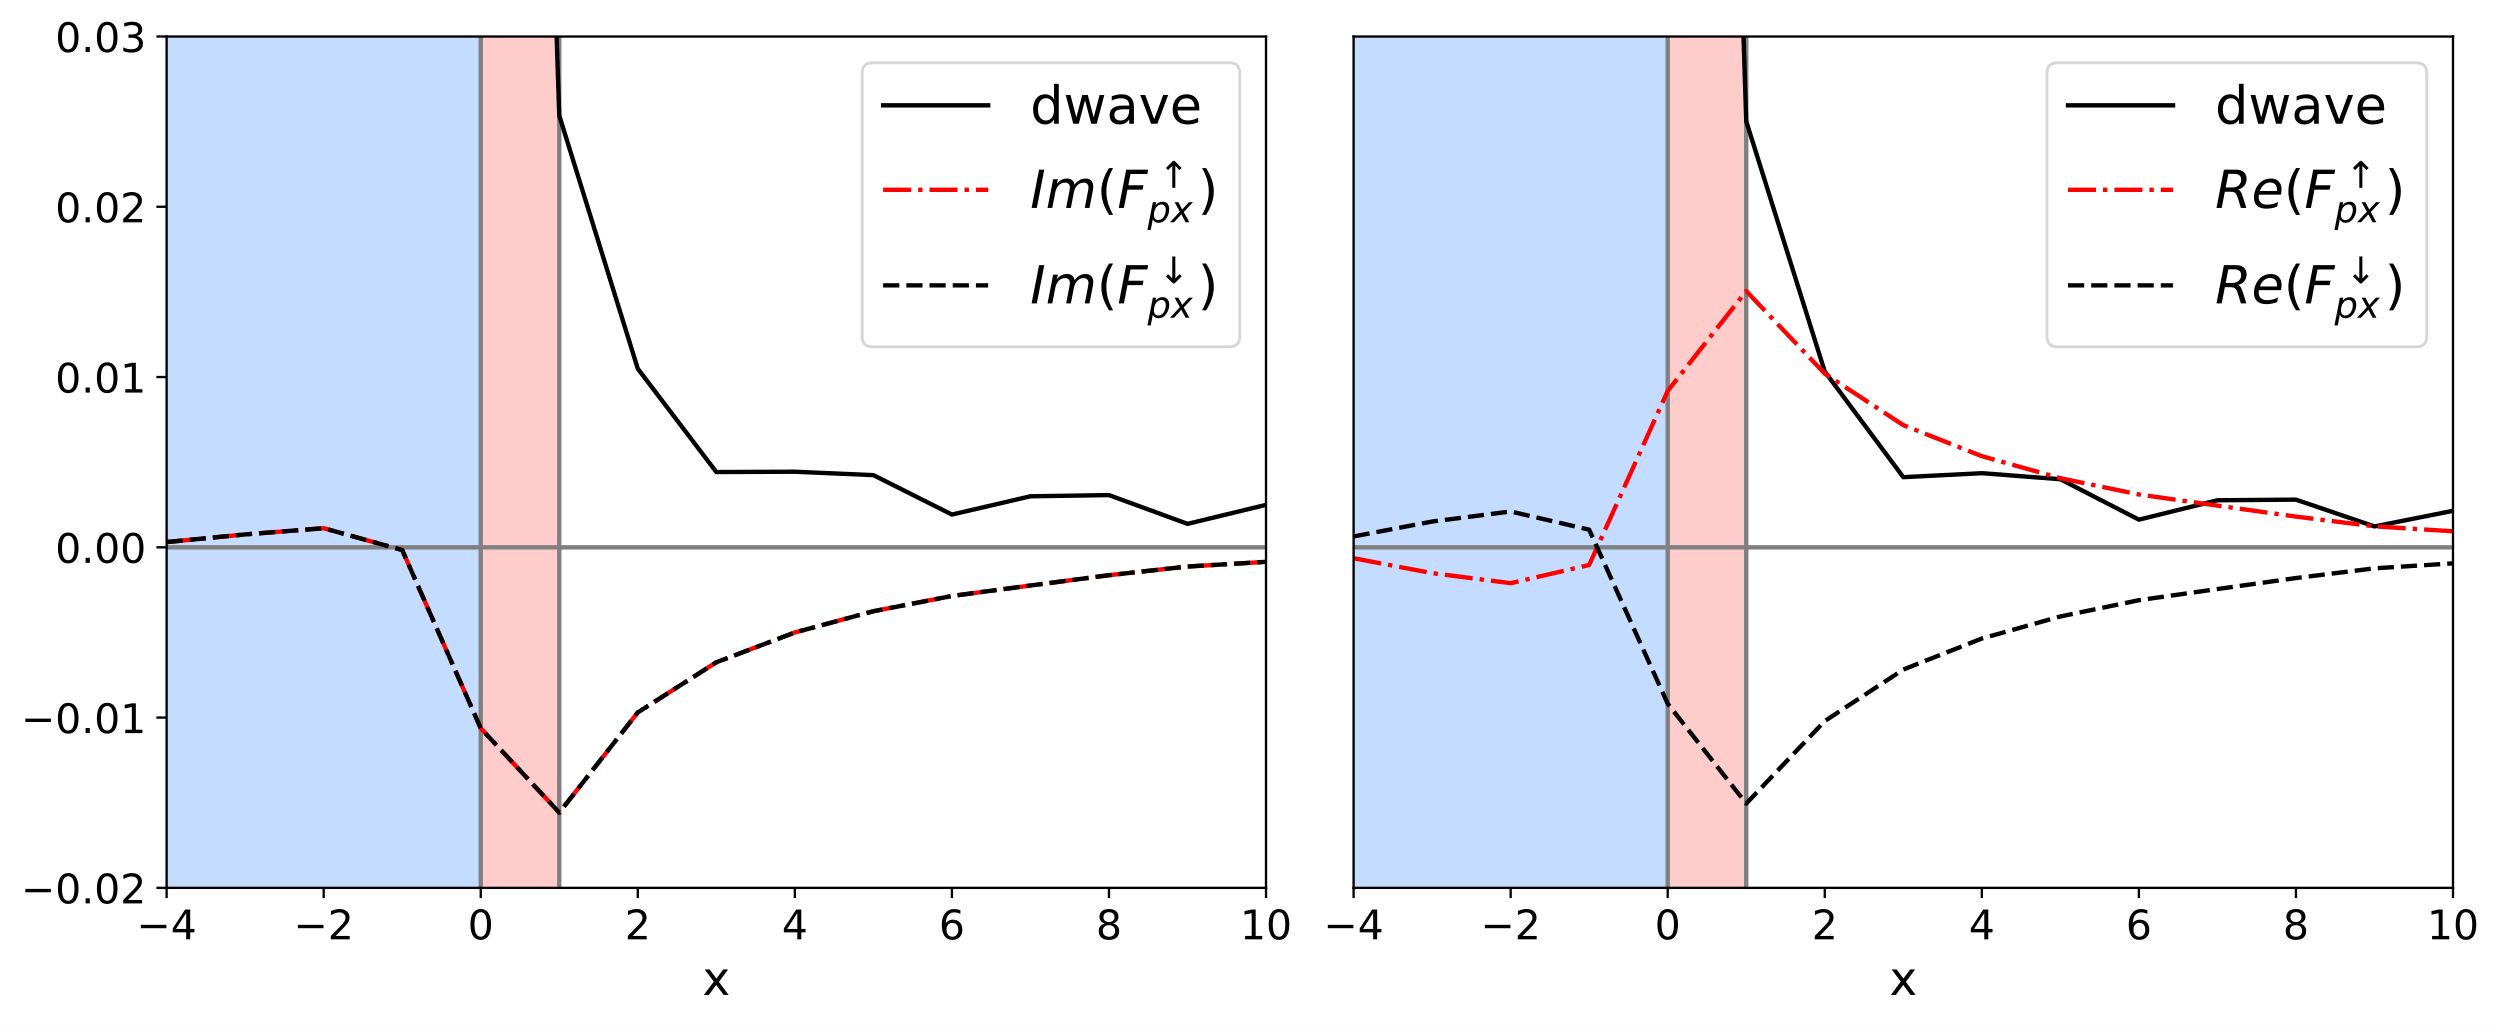
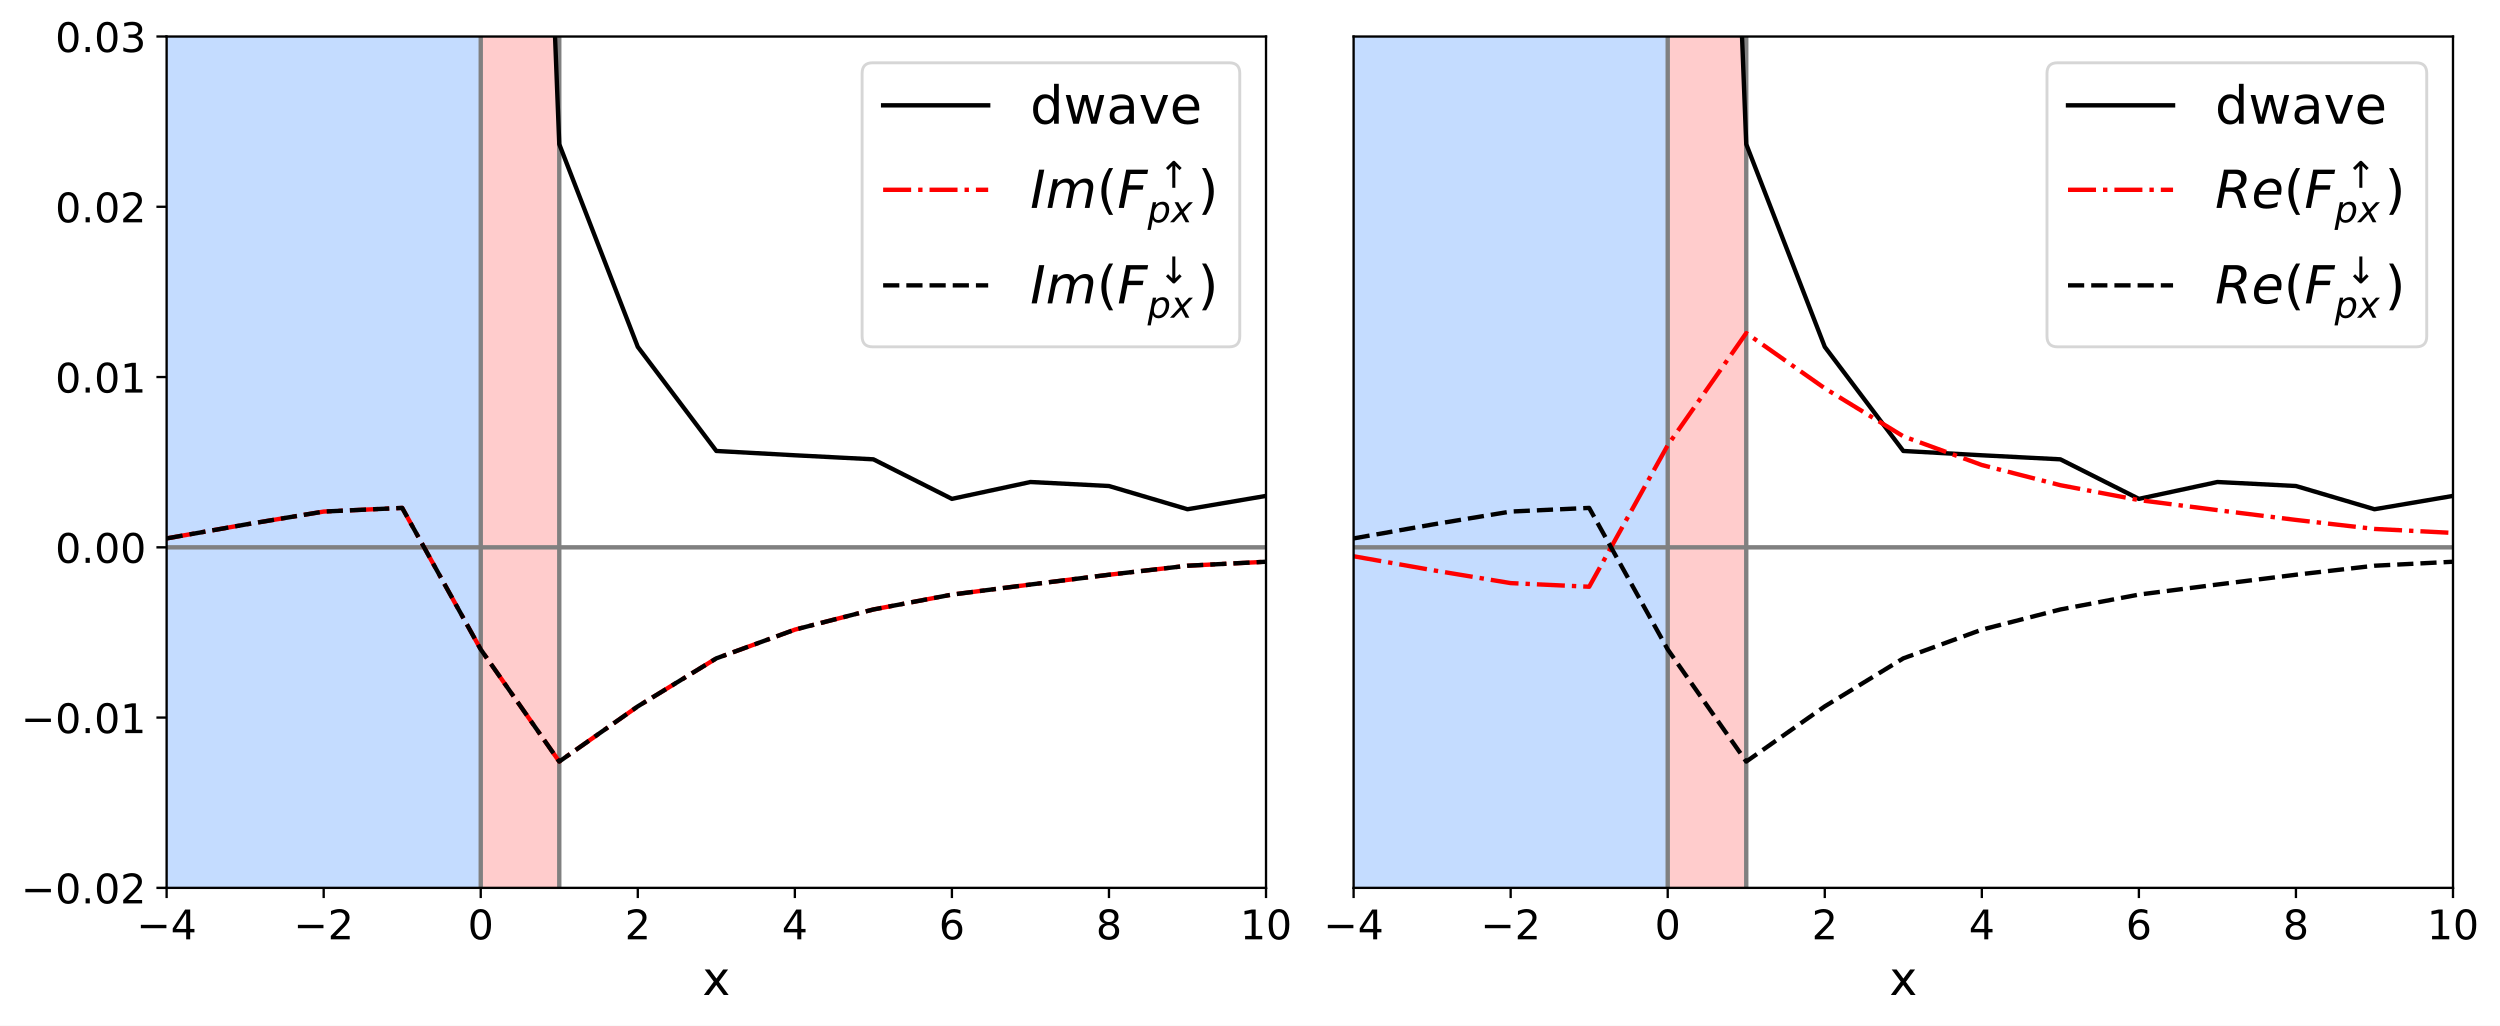
<svg xmlns="http://www.w3.org/2000/svg" xmlns:xlink="http://www.w3.org/1999/xlink" width="856.771pt" height="351.513pt" viewBox="0 0 856.771 351.513" version="1.1">
  <defs>
    <style type="text/css">*{stroke-linejoin: round; stroke-linecap: butt}</style>
  </defs>
  <g id="figure_1">
    <g id="patch_1">
      <path d="M -0 351.513  L 856.771 351.513  L 856.771 0  L -0 0  z " style="fill: #ffffff" />
    </g>
    <g id="axes_1">
      <g id="patch_2">
        <path d="M 57.103 304.279  L 433.876 304.279  L 433.876 12.519  L 57.103 12.519  z " style="fill: #ffffff" />
      </g>
      <g id="patch_3">
-         <path d="M 164.753 304.279  L 191.665 304.279  L 191.665 12.519  L 164.753 12.519  z " clip-path="url(#p4e06847364)" style="fill: #ffcccc; stroke: #ffcccc; stroke-linejoin: miter" />
+         <path d="M 164.753 304.279  L 191.665 304.279  L 191.665 12.519  L 164.753 12.519  z " clip-path="url(#pe1235baa83)" style="fill: #ffcccc; stroke: #ffcccc; stroke-linejoin: miter" />
      </g>
      <g id="patch_4">
-         <path d="M 57.103 304.279  L 164.753 304.279  L 164.753 12.519  L 57.103 12.519  z " clip-path="url(#p4e06847364)" style="fill: #89b9ff; opacity: 0.5; stroke: #89b9ff; stroke-linejoin: miter" />
+         <path d="M 57.103 304.279  L 164.753 304.279  L 164.753 12.519  L 57.103 12.519  z " clip-path="url(#pe1235baa83)" style="fill: #89b9ff; opacity: 0.5; stroke: #89b9ff; stroke-linejoin: miter" />
      </g>
      <g id="matplotlib.axis_1">
        <g id="xtick_1">
          <g id="line2d_1">
            <defs>
-               <path id="me043b5ad6b" d="M 0 0  L 0 3.5  " style="stroke: #000000; stroke-width: 0.8" />
-             </defs>
-             <g>
-               <use xlink:href="#me043b5ad6b" x="57.103" y="304.279" style="stroke: #000000; stroke-width: 0.8" />
+               <path id="mac1321fe9b" d="M 0 0  L 0 3.5  " style="stroke: #000000; stroke-width: 0.8" />
+             </defs>
+             <g>
+               <use xlink:href="#mac1321fe9b" x="57.103" y="304.279" style="stroke: #000000; stroke-width: 0.8" />
            </g>
          </g>
          <g id="text_1">
            <g transform="translate(46.78391 321.9167) scale(0.14 -0.14)">
              <defs>
                <path id="DejaVuSans-2212" d="M 678 2272  L 4684 2272  L 4684 1741  L 678 1741  L 678 2272  z " transform="scale(0.015625)" />
                <path id="DejaVuSans-34" d="M 2419 4116  L 825 1625  L 2419 1625  L 2419 4116  z M 2253 4666  L 3047 4666  L 3047 1625  L 3713 1625  L 3713 1100  L 3047 1100  L 3047 0  L 2419 0  L 2419 1100  L 313 1100  L 313 1709  L 2253 4666  z " transform="scale(0.015625)" />
              </defs>
              <use xlink:href="#DejaVuSans-2212" />
              <use xlink:href="#DejaVuSans-34" transform="translate(83.78906 0)" />
            </g>
          </g>
        </g>
        <g id="xtick_2">
          <g id="line2d_2">
            <g>
-               <use xlink:href="#me043b5ad6b" x="110.928" y="304.279" style="stroke: #000000; stroke-width: 0.8" />
+               <use xlink:href="#mac1321fe9b" x="110.928" y="304.279" style="stroke: #000000; stroke-width: 0.8" />
            </g>
          </g>
          <g id="text_2">
            <g transform="translate(100.6085 321.9167) scale(0.14 -0.14)">
              <defs>
                <path id="DejaVuSans-32" d="M 1228 531  L 3431 531  L 3431 0  L 469 0  L 469 531  Q 828 903 1448 1529  Q 2069 2156 2228 2338  Q 2531 2678 2651 2914  Q 2772 3150 2772 3378  Q 2772 3750 2511 3984  Q 2250 4219 1831 4219  Q 1534 4219 1204 4116  Q 875 4013 500 3803  L 500 4441  Q 881 4594 1212 4672  Q 1544 4750 1819 4750  Q 2544 4750 2975 4387  Q 3406 4025 3406 3419  Q 3406 3131 3298 2873  Q 3191 2616 2906 2266  Q 2828 2175 2409 1742  Q 1991 1309 1228 531  z " transform="scale(0.015625)" />
              </defs>
              <use xlink:href="#DejaVuSans-2212" />
              <use xlink:href="#DejaVuSans-32" transform="translate(83.78906 0)" />
            </g>
          </g>
        </g>
        <g id="xtick_3">
          <g id="line2d_3">
            <g>
-               <use xlink:href="#me043b5ad6b" x="164.753" y="304.279" style="stroke: #000000; stroke-width: 0.8" />
+               <use xlink:href="#mac1321fe9b" x="164.753" y="304.279" style="stroke: #000000; stroke-width: 0.8" />
            </g>
          </g>
          <g id="text_3">
            <g transform="translate(160.299 321.9167) scale(0.14 -0.14)">
              <defs>
                <path id="DejaVuSans-30" d="M 2034 4250  Q 1547 4250 1301 3770  Q 1056 3291 1056 2328  Q 1056 1369 1301 889  Q 1547 409 2034 409  Q 2525 409 2770 889  Q 3016 1369 3016 2328  Q 3016 3291 2770 3770  Q 2525 4250 2034 4250  z M 2034 4750  Q 2819 4750 3233 4129  Q 3647 3509 3647 2328  Q 3647 1150 3233 529  Q 2819 -91 2034 -91  Q 1250 -91 836 529  Q 422 1150 422 2328  Q 422 3509 836 4129  Q 1250 4750 2034 4750  z " transform="scale(0.015625)" />
              </defs>
              <use xlink:href="#DejaVuSans-30" />
            </g>
          </g>
        </g>
        <g id="xtick_4">
          <g id="line2d_4">
            <g>
-               <use xlink:href="#me043b5ad6b" x="218.577" y="304.279" style="stroke: #000000; stroke-width: 0.8" />
+               <use xlink:href="#mac1321fe9b" x="218.577" y="304.279" style="stroke: #000000; stroke-width: 0.8" />
            </g>
          </g>
          <g id="text_4">
            <g transform="translate(214.1236 321.9167) scale(0.14 -0.14)">
              <use xlink:href="#DejaVuSans-32" />
            </g>
          </g>
        </g>
        <g id="xtick_5">
          <g id="line2d_5">
            <g>
-               <use xlink:href="#me043b5ad6b" x="272.402" y="304.279" style="stroke: #000000; stroke-width: 0.8" />
+               <use xlink:href="#mac1321fe9b" x="272.402" y="304.279" style="stroke: #000000; stroke-width: 0.8" />
            </g>
          </g>
          <g id="text_5">
            <g transform="translate(267.9483 321.9167) scale(0.14 -0.14)">
              <use xlink:href="#DejaVuSans-34" />
            </g>
          </g>
        </g>
        <g id="xtick_6">
          <g id="line2d_6">
            <g>
-               <use xlink:href="#me043b5ad6b" x="326.227" y="304.279" style="stroke: #000000; stroke-width: 0.8" />
+               <use xlink:href="#mac1321fe9b" x="326.227" y="304.279" style="stroke: #000000; stroke-width: 0.8" />
            </g>
          </g>
          <g id="text_6">
            <g transform="translate(321.7729 321.9167) scale(0.14 -0.14)">
              <defs>
                <path id="DejaVuSans-36" d="M 2113 2584  Q 1688 2584 1439 2293  Q 1191 2003 1191 1497  Q 1191 994 1439 701  Q 1688 409 2113 409  Q 2538 409 2786 701  Q 3034 994 3034 1497  Q 3034 2003 2786 2293  Q 2538 2584 2113 2584  z M 3366 4563  L 3366 3988  Q 3128 4100 2886 4159  Q 2644 4219 2406 4219  Q 1781 4219 1451 3797  Q 1122 3375 1075 2522  Q 1259 2794 1537 2939  Q 1816 3084 2150 3084  Q 2853 3084 3261 2657  Q 3669 2231 3669 1497  Q 3669 778 3244 343  Q 2819 -91 2113 -91  Q 1303 -91 875 529  Q 447 1150 447 2328  Q 447 3434 972 4092  Q 1497 4750 2381 4750  Q 2619 4750 2861 4703  Q 3103 4656 3366 4563  z " transform="scale(0.015625)" />
              </defs>
              <use xlink:href="#DejaVuSans-36" />
            </g>
          </g>
        </g>
        <g id="xtick_7">
          <g id="line2d_7">
            <g>
-               <use xlink:href="#me043b5ad6b" x="380.051" y="304.279" style="stroke: #000000; stroke-width: 0.8" />
+               <use xlink:href="#mac1321fe9b" x="380.051" y="304.279" style="stroke: #000000; stroke-width: 0.8" />
            </g>
          </g>
          <g id="text_7">
            <g transform="translate(375.5975 321.9167) scale(0.14 -0.14)">
              <defs>
                <path id="DejaVuSans-38" d="M 2034 2216  Q 1584 2216 1326 1975  Q 1069 1734 1069 1313  Q 1069 891 1326 650  Q 1584 409 2034 409  Q 2484 409 2743 651  Q 3003 894 3003 1313  Q 3003 1734 2745 1975  Q 2488 2216 2034 2216  z M 1403 2484  Q 997 2584 770 2862  Q 544 3141 544 3541  Q 544 4100 942 4425  Q 1341 4750 2034 4750  Q 2731 4750 3128 4425  Q 3525 4100 3525 3541  Q 3525 3141 3298 2862  Q 3072 2584 2669 2484  Q 3125 2378 3379 2068  Q 3634 1759 3634 1313  Q 3634 634 3220 271  Q 2806 -91 2034 -91  Q 1263 -91 848 271  Q 434 634 434 1313  Q 434 1759 690 2068  Q 947 2378 1403 2484  z M 1172 3481  Q 1172 3119 1398 2916  Q 1625 2713 2034 2713  Q 2441 2713 2670 2916  Q 2900 3119 2900 3481  Q 2900 3844 2670 4047  Q 2441 4250 2034 4250  Q 1625 4250 1398 4047  Q 1172 3844 1172 3481  z " transform="scale(0.015625)" />
              </defs>
              <use xlink:href="#DejaVuSans-38" />
            </g>
          </g>
        </g>
        <g id="xtick_8">
          <g id="line2d_8">
            <g>
-               <use xlink:href="#me043b5ad6b" x="433.876" y="304.279" style="stroke: #000000; stroke-width: 0.8" />
+               <use xlink:href="#mac1321fe9b" x="433.876" y="304.279" style="stroke: #000000; stroke-width: 0.8" />
            </g>
          </g>
          <g id="text_8">
            <g transform="translate(424.9684 321.9167) scale(0.14 -0.14)">
              <defs>
                <path id="DejaVuSans-31" d="M 794 531  L 1825 531  L 1825 4091  L 703 3866  L 703 4441  L 1819 4666  L 2450 4666  L 2450 531  L 3481 531  L 3481 0  L 794 0  L 794 531  z " transform="scale(0.015625)" />
              </defs>
              <use xlink:href="#DejaVuSans-31" />
              <use xlink:href="#DejaVuSans-30" transform="translate(63.62305 0)" />
            </g>
          </g>
        </g>
        <g id="text_9">
          <g transform="translate(240.7547 340.9858) scale(0.16 -0.16)">
            <defs>
              <path id="DejaVuSans-78" d="M 3513 3500  L 2247 1797  L 3578 0  L 2900 0  L 1881 1375  L 863 0  L 184 0  L 1544 1831  L 300 3500  L 978 3500  L 1906 2253  L 2834 3500  L 3513 3500  z " transform="scale(0.015625)" />
            </defs>
            <use xlink:href="#DejaVuSans-78" />
          </g>
        </g>
      </g>
      <g id="matplotlib.axis_2">
        <g id="ytick_1">
          <g id="line2d_9">
            <defs>
-               <path id="m5097c7746c" d="M 0 0  L -3.5 0  " style="stroke: #000000; stroke-width: 0.8" />
-             </defs>
-             <g>
-               <use xlink:href="#m5097c7746c" x="57.103" y="304.279" style="stroke: #000000; stroke-width: 0.8" />
+               <path id="m880984f162" d="M 0 0  L -3.5 0  " style="stroke: #000000; stroke-width: 0.8" />
+             </defs>
+             <g>
+               <use xlink:href="#m880984f162" x="57.103" y="304.279" style="stroke: #000000; stroke-width: 0.8" />
            </g>
          </g>
          <g id="text_10">
            <g transform="translate(7.2 309.5978) scale(0.14 -0.14)">
              <defs>
                <path id="DejaVuSans-2e" d="M 684 794  L 1344 794  L 1344 0  L 684 0  L 684 794  z " transform="scale(0.015625)" />
              </defs>
              <use xlink:href="#DejaVuSans-2212" />
              <use xlink:href="#DejaVuSans-30" transform="translate(83.78906 0)" />
              <use xlink:href="#DejaVuSans-2e" transform="translate(147.4121 0)" />
              <use xlink:href="#DejaVuSans-30" transform="translate(179.1992 0)" />
              <use xlink:href="#DejaVuSans-32" transform="translate(242.8223 0)" />
            </g>
          </g>
        </g>
        <g id="ytick_2">
          <g id="line2d_10">
            <g>
-               <use xlink:href="#m5097c7746c" x="57.103" y="245.927" style="stroke: #000000; stroke-width: 0.8" />
+               <use xlink:href="#m880984f162" x="57.103" y="245.927" style="stroke: #000000; stroke-width: 0.8" />
            </g>
          </g>
          <g id="text_11">
            <g transform="translate(7.2 251.2458) scale(0.14 -0.14)">
              <use xlink:href="#DejaVuSans-2212" />
              <use xlink:href="#DejaVuSans-30" transform="translate(83.78906 0)" />
              <use xlink:href="#DejaVuSans-2e" transform="translate(147.4121 0)" />
              <use xlink:href="#DejaVuSans-30" transform="translate(179.1992 0)" />
              <use xlink:href="#DejaVuSans-31" transform="translate(242.8223 0)" />
            </g>
          </g>
        </g>
        <g id="ytick_3">
          <g id="line2d_11">
            <g>
-               <use xlink:href="#m5097c7746c" x="57.103" y="187.575" style="stroke: #000000; stroke-width: 0.8" />
+               <use xlink:href="#m880984f162" x="57.103" y="187.575" style="stroke: #000000; stroke-width: 0.8" />
            </g>
          </g>
          <g id="text_12">
            <g transform="translate(18.93156 192.8938) scale(0.14 -0.14)">
              <use xlink:href="#DejaVuSans-30" />
              <use xlink:href="#DejaVuSans-2e" transform="translate(63.62305 0)" />
              <use xlink:href="#DejaVuSans-30" transform="translate(95.41016 0)" />
              <use xlink:href="#DejaVuSans-30" transform="translate(159.0332 0)" />
            </g>
          </g>
        </g>
        <g id="ytick_4">
          <g id="line2d_12">
            <g>
-               <use xlink:href="#m5097c7746c" x="57.103" y="129.223" style="stroke: #000000; stroke-width: 0.8" />
+               <use xlink:href="#m880984f162" x="57.103" y="129.223" style="stroke: #000000; stroke-width: 0.8" />
            </g>
          </g>
          <g id="text_13">
            <g transform="translate(18.93156 134.5418) scale(0.14 -0.14)">
              <use xlink:href="#DejaVuSans-30" />
              <use xlink:href="#DejaVuSans-2e" transform="translate(63.62305 0)" />
              <use xlink:href="#DejaVuSans-30" transform="translate(95.41016 0)" />
              <use xlink:href="#DejaVuSans-31" transform="translate(159.0332 0)" />
            </g>
          </g>
        </g>
        <g id="ytick_5">
          <g id="line2d_13">
            <g>
-               <use xlink:href="#m5097c7746c" x="57.103" y="70.871" style="stroke: #000000; stroke-width: 0.8" />
+               <use xlink:href="#m880984f162" x="57.103" y="70.871" style="stroke: #000000; stroke-width: 0.8" />
            </g>
          </g>
          <g id="text_14">
            <g transform="translate(18.93156 76.18981) scale(0.14 -0.14)">
              <use xlink:href="#DejaVuSans-30" />
              <use xlink:href="#DejaVuSans-2e" transform="translate(63.62305 0)" />
              <use xlink:href="#DejaVuSans-30" transform="translate(95.41016 0)" />
              <use xlink:href="#DejaVuSans-32" transform="translate(159.0332 0)" />
            </g>
          </g>
        </g>
        <g id="ytick_6">
          <g id="line2d_14">
            <g>
-               <use xlink:href="#m5097c7746c" x="57.103" y="12.519" style="stroke: #000000; stroke-width: 0.8" />
+               <use xlink:href="#m880984f162" x="57.103" y="12.519" style="stroke: #000000; stroke-width: 0.8" />
            </g>
          </g>
          <g id="text_15">
            <g transform="translate(18.93156 17.83781) scale(0.14 -0.14)">
              <defs>
                <path id="DejaVuSans-33" d="M 2597 2516  Q 3050 2419 3304 2112  Q 3559 1806 3559 1356  Q 3559 666 3084 287  Q 2609 -91 1734 -91  Q 1441 -91 1130 -33  Q 819 25 488 141  L 488 750  Q 750 597 1062 519  Q 1375 441 1716 441  Q 2309 441 2620 675  Q 2931 909 2931 1356  Q 2931 1769 2642 2001  Q 2353 2234 1838 2234  L 1294 2234  L 1294 2753  L 1863 2753  Q 2328 2753 2575 2939  Q 2822 3125 2822 3475  Q 2822 3834 2567 4026  Q 2313 4219 1838 4219  Q 1578 4219 1281 4162  Q 984 4106 628 3988  L 628 4550  Q 988 4650 1302 4700  Q 1616 4750 1894 4750  Q 2613 4750 3031 4423  Q 3450 4097 3450 3541  Q 3450 3153 3228 2886  Q 3006 2619 2597 2516  z " transform="scale(0.015625)" />
              </defs>
              <use xlink:href="#DejaVuSans-30" />
              <use xlink:href="#DejaVuSans-2e" transform="translate(63.62305 0)" />
              <use xlink:href="#DejaVuSans-30" transform="translate(95.41016 0)" />
              <use xlink:href="#DejaVuSans-33" transform="translate(159.0332 0)" />
            </g>
          </g>
        </g>
      </g>
      <g id="line2d_15">
-         <path d="M 57.103 187.575  L 433.876 187.575  " clip-path="url(#p4e06847364)" style="fill: none; stroke: #808080; stroke-width: 1.5; stroke-linecap: square" />
+         <path d="M 57.103 187.575  L 433.876 187.575  " clip-path="url(#pe1235baa83)" style="fill: none; stroke: #808080; stroke-width: 1.5; stroke-linecap: square" />
      </g>
      <g id="line2d_16">
-         <path d="M 164.753 304.279  L 164.753 12.519  " clip-path="url(#p4e06847364)" style="fill: none; stroke: #808080; stroke-width: 1.5; stroke-linecap: square" />
+         <path d="M 164.753 304.279  L 164.753 12.519  " clip-path="url(#pe1235baa83)" style="fill: none; stroke: #808080; stroke-width: 1.5; stroke-linecap: square" />
      </g>
      <g id="line2d_17">
-         <path d="M 191.665 304.279  L 191.665 12.519  " clip-path="url(#p4e06847364)" style="fill: none; stroke: #808080; stroke-width: 1.5; stroke-linecap: square" />
+         <path d="M 191.665 304.279  L 191.665 12.519  " clip-path="url(#pe1235baa83)" style="fill: none; stroke: #808080; stroke-width: 1.5; stroke-linecap: square" />
      </g>
      <g id="line2d_18">
-         <path d="M 190.316 -1  L 191.665 39.599  L 218.577 126.357  L 245.49 161.771  L 272.402 161.663  L 299.314 162.833  L 326.227 176.343  L 353.139 170.081  L 380.051 169.676  L 406.964 179.529  L 433.876 173.015  L 460.788 169.266  " clip-path="url(#p4e06847364)" style="fill: none; stroke: #000000; stroke-width: 1.5; stroke-linecap: square" />
+         <path d="M 189.69 -1  L 191.665 49.415  L 218.577 118.874  L 245.49 154.55  L 272.402 156.027  L 299.314 157.415  L 326.227 170.966  L 353.139 165.187  L 380.051 166.562  L 406.964 174.521  L 433.876 169.948  L 460.788 162.826  " clip-path="url(#pe1235baa83)" style="fill: none; stroke: #000000; stroke-width: 1.5; stroke-linecap: square" />
      </g>
      <g id="line2d_19">
-         <path d="M 57.103 185.768  L 84.016 183.149  L 110.928 181.02  L 137.84 188.509  L 164.753 249.58  L 191.665 278.492  L 218.577 244.155  L 245.49 226.972  L 272.402 216.749  L 299.314 209.475  L 326.227 204.249  L 353.139 200.661  L 380.051 197.122  L 406.964 194.16  L 433.876 192.542  L 460.788 189.766  " clip-path="url(#p4e06847364)" style="fill: none; stroke-dasharray: 9.6,2.4,1.5,2.4; stroke-dashoffset: 0; stroke: #ff0000; stroke-width: 1.5" />
+         <path d="M 57.103 184.515  L 84.016 179.772  L 110.928 175.315  L 137.84 174.066  L 164.753 222.554  L 191.665 260.995  L 218.577 242.076  L 245.49 225.624  L 272.402 215.783  L 299.314 208.869  L 326.227 203.774  L 353.139 200.323  L 380.051 196.966  L 406.964 193.881  L 433.876 192.515  L 460.788 189.969  " clip-path="url(#pe1235baa83)" style="fill: none; stroke-dasharray: 9.6,2.4,1.5,2.4; stroke-dashoffset: 0; stroke: #ff0000; stroke-width: 1.5" />
      </g>
      <g id="line2d_20">
-         <path d="M 57.103 185.768  L 84.016 183.149  L 110.928 181.02  L 137.84 188.509  L 164.753 249.58  L 191.665 278.492  L 218.577 244.155  L 245.49 226.972  L 272.402 216.749  L 299.314 209.475  L 326.227 204.249  L 353.139 200.661  L 380.051 197.122  L 406.964 194.16  L 433.876 192.542  L 460.788 189.766  " clip-path="url(#p4e06847364)" style="fill: none; stroke-dasharray: 5.55,2.4; stroke-dashoffset: 0; stroke: #000000; stroke-width: 1.5" />
+         <path d="M 57.103 184.515  L 84.016 179.772  L 110.928 175.315  L 137.84 174.066  L 164.753 222.554  L 191.665 260.995  L 218.577 242.076  L 245.49 225.624  L 272.402 215.783  L 299.314 208.869  L 326.227 203.774  L 353.139 200.323  L 380.051 196.966  L 406.964 193.881  L 433.876 192.515  L 460.788 189.969  " clip-path="url(#pe1235baa83)" style="fill: none; stroke-dasharray: 5.55,2.4; stroke-dashoffset: 0; stroke: #000000; stroke-width: 1.5" />
      </g>
      <g id="patch_5">
        <path d="M 57.103 304.279  L 57.103 12.519  " style="fill: none; stroke: #000000; stroke-width: 0.8; stroke-linejoin: miter; stroke-linecap: square" />
      </g>
      <g id="patch_6">
        <path d="M 433.876 304.279  L 433.876 12.519  " style="fill: none; stroke: #000000; stroke-width: 0.8; stroke-linejoin: miter; stroke-linecap: square" />
      </g>
      <g id="patch_7">
        <path d="M 57.103 304.279  L 433.876 304.279  " style="fill: none; stroke: #000000; stroke-width: 0.8; stroke-linejoin: miter; stroke-linecap: square" />
      </g>
      <g id="patch_8">
        <path d="M 57.103 12.519  L 433.876 12.519  " style="fill: none; stroke: #000000; stroke-width: 0.8; stroke-linejoin: miter; stroke-linecap: square" />
      </g>
      <g id="legend_1">
        <g id="patch_9">
          <path d="M 299.056 118.86  L 421.276 118.86  Q 424.876 118.86 424.876 115.26  L 424.876 25.119  Q 424.876 21.519 421.276 21.519  L 299.056 21.519  Q 295.456 21.519 295.456 25.119  L 295.456 115.26  Q 295.456 118.86 299.056 118.86  z " style="fill: #ffffff; opacity: 0.8; stroke: #cccccc; stroke-linejoin: miter" />
        </g>
        <g id="line2d_21">
          <path d="M 302.656 36.096  L 320.656 36.096  L 338.656 36.096  " style="fill: none; stroke: #000000; stroke-width: 1.5; stroke-linecap: square" />
        </g>
        <g id="text_16">
          <g transform="translate(353.0559 42.39609) scale(0.18 -0.18)">
            <defs>
              <path id="DejaVuSans-64" d="M 2906 2969  L 2906 4863  L 3481 4863  L 3481 0  L 2906 0  L 2906 525  Q 2725 213 2448 61  Q 2172 -91 1784 -91  Q 1150 -91 751 415  Q 353 922 353 1747  Q 353 2572 751 3078  Q 1150 3584 1784 3584  Q 2172 3584 2448 3432  Q 2725 3281 2906 2969  z M 947 1747  Q 947 1113 1208 752  Q 1469 391 1925 391  Q 2381 391 2643 752  Q 2906 1113 2906 1747  Q 2906 2381 2643 2742  Q 2381 3103 1925 3103  Q 1469 3103 1208 2742  Q 947 2381 947 1747  z " transform="scale(0.015625)" />
              <path id="DejaVuSans-77" d="M 269 3500  L 844 3500  L 1563 769  L 2278 3500  L 2956 3500  L 3675 769  L 4391 3500  L 4966 3500  L 4050 0  L 3372 0  L 2619 2869  L 1863 0  L 1184 0  L 269 3500  z " transform="scale(0.015625)" />
              <path id="DejaVuSans-61" d="M 2194 1759  Q 1497 1759 1228 1600  Q 959 1441 959 1056  Q 959 750 1161 570  Q 1363 391 1709 391  Q 2188 391 2477 730  Q 2766 1069 2766 1631  L 2766 1759  L 2194 1759  z M 3341 1997  L 3341 0  L 2766 0  L 2766 531  Q 2569 213 2275 61  Q 1981 -91 1556 -91  Q 1019 -91 701 211  Q 384 513 384 1019  Q 384 1609 779 1909  Q 1175 2209 1959 2209  L 2766 2209  L 2766 2266  Q 2766 2663 2505 2880  Q 2244 3097 1772 3097  Q 1472 3097 1187 3025  Q 903 2953 641 2809  L 641 3341  Q 956 3463 1253 3523  Q 1550 3584 1831 3584  Q 2591 3584 2966 3190  Q 3341 2797 3341 1997  z " transform="scale(0.015625)" />
              <path id="DejaVuSans-76" d="M 191 3500  L 800 3500  L 1894 563  L 2988 3500  L 3597 3500  L 2284 0  L 1503 0  L 191 3500  z " transform="scale(0.015625)" />
              <path id="DejaVuSans-65" d="M 3597 1894  L 3597 1613  L 953 1613  Q 991 1019 1311 708  Q 1631 397 2203 397  Q 2534 397 2845 478  Q 3156 559 3463 722  L 3463 178  Q 3153 47 2828 -22  Q 2503 -91 2169 -91  Q 1331 -91 842 396  Q 353 884 353 1716  Q 353 2575 817 3079  Q 1281 3584 2069 3584  Q 2775 3584 3186 3129  Q 3597 2675 3597 1894  z M 3022 2063  Q 3016 2534 2758 2815  Q 2500 3097 2075 3097  Q 1594 3097 1305 2825  Q 1016 2553 972 2059  L 3022 2063  z " transform="scale(0.015625)" />
            </defs>
            <use xlink:href="#DejaVuSans-64" />
            <use xlink:href="#DejaVuSans-77" transform="translate(63.47656 0)" />
            <use xlink:href="#DejaVuSans-61" transform="translate(145.2637 0)" />
            <use xlink:href="#DejaVuSans-76" transform="translate(206.543 0)" />
            <use xlink:href="#DejaVuSans-65" transform="translate(265.7227 0)" />
          </g>
        </g>
        <g id="line2d_22">
          <path d="M 302.656 65.04  L 320.656 65.04  L 338.656 65.04  " style="fill: none; stroke-dasharray: 9.6,2.4,1.5,2.4; stroke-dashoffset: 0; stroke: #ff0000; stroke-width: 1.5" />
        </g>
        <g id="text_17">
          <g transform="translate(353.0559 71.33953) scale(0.18 -0.18)">
            <defs>
              <path id="DejaVuSans-Oblique-49" d="M 1081 4666  L 1716 4666  L 806 0  L 172 0  L 1081 4666  z " transform="scale(0.015625)" />
              <path id="DejaVuSans-Oblique-6d" d="M 5747 2113  L 5338 0  L 4763 0  L 5166 2094  Q 5191 2228 5203 2325  Q 5216 2422 5216 2491  Q 5216 2772 5059 2928  Q 4903 3084 4622 3084  Q 4203 3084 3875 2770  Q 3547 2456 3450 1953  L 3066 0  L 2491 0  L 2900 2094  Q 2925 2209 2937 2307  Q 2950 2406 2950 2484  Q 2950 2769 2794 2926  Q 2638 3084 2363 3084  Q 1938 3084 1609 2770  Q 1281 2456 1184 1953  L 800 0  L 225 0  L 909 3500  L 1484 3500  L 1375 2956  Q 1609 3263 1923 3423  Q 2238 3584 2597 3584  Q 2978 3584 3223 3384  Q 3469 3184 3519 2828  Q 3781 3197 4126 3390  Q 4472 3584 4856 3584  Q 5306 3584 5551 3325  Q 5797 3066 5797 2591  Q 5797 2488 5784 2364  Q 5772 2241 5747 2113  z " transform="scale(0.015625)" />
              <path id="DejaVuSans-28" d="M 1984 4856  Q 1566 4138 1362 3434  Q 1159 2731 1159 2009  Q 1159 1288 1364 580  Q 1569 -128 1984 -844  L 1484 -844  Q 1016 -109 783 600  Q 550 1309 550 2009  Q 550 2706 781 3412  Q 1013 4119 1484 4856  L 1984 4856  z " transform="scale(0.015625)" />
              <path id="DejaVuSans-Oblique-46" d="M 1081 4666  L 3756 4666  L 3653 4134  L 1606 4134  L 1338 2759  L 3188 2759  L 3084 2228  L 1234 2228  L 800 0  L 172 0  L 1081 4666  z " transform="scale(0.015625)" />
              <path id="DejaVuSans-2191" d="M 2541 4688  L 2822 4688  L 4047 3456  L 3672 3081  L 2947 3813  L 2947 0  L 2416 0  L 2416 3813  L 1684 3081  L 1309 3456  L 2541 4688  z " transform="scale(0.015625)" />
              <path id="DejaVuSans-Oblique-70" d="M 3175 2156  Q 3175 2616 2975 2859  Q 2775 3103 2400 3103  Q 2144 3103 1911 2972  Q 1678 2841 1497 2591  Q 1319 2344 1212 1994  Q 1106 1644 1106 1300  Q 1106 863 1306 627  Q 1506 391 1875 391  Q 2147 391 2380 519  Q 2613 647 2778 891  Q 2956 1147 3065 1494  Q 3175 1841 3175 2156  z M 1394 2969  Q 1625 3272 1939 3428  Q 2253 3584 2638 3584  Q 3175 3584 3472 3232  Q 3769 2881 3769 2247  Q 3769 1728 3584 1258  Q 3400 788 3053 416  Q 2822 169 2531 39  Q 2241 -91 1919 -91  Q 1547 -91 1294 64  Q 1041 219 916 525  L 556 -1331  L -19 -1331  L 922 3500  L 1497 3500  L 1394 2969  z " transform="scale(0.015625)" />
              <path id="DejaVuSans-Oblique-78" d="M 3841 3500  L 2234 1784  L 3219 0  L 2559 0  L 1819 1388  L 531 0  L -166 0  L 1556 1844  L 641 3500  L 1300 3500  L 1972 2234  L 3144 3500  L 3841 3500  z " transform="scale(0.015625)" />
              <path id="DejaVuSans-29" d="M 513 4856  L 1013 4856  Q 1481 4119 1714 3412  Q 1947 2706 1947 2009  Q 1947 1309 1714 600  Q 1481 -109 1013 -844  L 513 -844  Q 928 -128 1133 580  Q 1338 1288 1338 2009  Q 1338 2731 1133 3434  Q 928 4138 513 4856  z " transform="scale(0.015625)" />
            </defs>
            <use xlink:href="#DejaVuSans-Oblique-49" transform="translate(0 0.44375)" />
            <use xlink:href="#DejaVuSans-Oblique-6d" transform="translate(29.49219 0.44375)" />
            <use xlink:href="#DejaVuSans-28" transform="translate(126.9043 0.44375)" />
            <use xlink:href="#DejaVuSans-Oblique-46" transform="translate(165.918 0.44375)" />
            <use xlink:href="#DejaVuSans-2191" transform="translate(244.092 38.725) scale(0.7)" />
            <use xlink:href="#DejaVuSans-Oblique-70" transform="translate(223.4375 -26.9) scale(0.7)" />
            <use xlink:href="#DejaVuSans-Oblique-78" transform="translate(267.8711 -26.9) scale(0.7)" />
            <use xlink:href="#DejaVuSans-29" transform="translate(319.1164 0.44375)" />
          </g>
        </g>
        <g id="line2d_23">
          <path d="M 302.656 97.8  L 320.656 97.8  L 338.656 97.8  " style="fill: none; stroke-dasharray: 5.55,2.4; stroke-dashoffset: 0; stroke: #000000; stroke-width: 1.5" />
        </g>
        <g id="text_18">
          <g transform="translate(353.0559 104.0995) scale(0.18 -0.18)">
            <defs>
              <path id="DejaVuSans-2193" d="M 2822 -22  L 2541 -22  L 1309 1209  L 1684 1584  L 2416 853  L 2416 4666  L 2947 4666  L 2947 853  L 3672 1584  L 4047 1209  L 2822 -22  z " transform="scale(0.015625)" />
            </defs>
            <use xlink:href="#DejaVuSans-Oblique-49" transform="translate(0 0.684375)" />
            <use xlink:href="#DejaVuSans-Oblique-6d" transform="translate(29.49219 0.684375)" />
            <use xlink:href="#DejaVuSans-28" transform="translate(126.9043 0.684375)" />
            <use xlink:href="#DejaVuSans-Oblique-46" transform="translate(165.918 0.684375)" />
            <use xlink:href="#DejaVuSans-2193" transform="translate(244.092 38.96563) scale(0.7)" />
            <use xlink:href="#DejaVuSans-Oblique-70" transform="translate(223.4375 -26.65938) scale(0.7)" />
            <use xlink:href="#DejaVuSans-Oblique-78" transform="translate(267.8711 -26.65938) scale(0.7)" />
            <use xlink:href="#DejaVuSans-29" transform="translate(319.1164 0.684375)" />
          </g>
        </g>
      </g>
    </g>
    <g id="axes_2">
      <g id="patch_10">
        <path d="M 463.891 304.279  L 840.663 304.279  L 840.663 12.519  L 463.891 12.519  z " style="fill: #ffffff" />
      </g>
      <g id="patch_11">
-         <path d="M 571.54 304.279  L 598.453 304.279  L 598.453 12.519  L 571.54 12.519  z " clip-path="url(#pabb6f1203b)" style="fill: #ffcccc; stroke: #ffcccc; stroke-linejoin: miter" />
+         <path d="M 571.54 304.279  L 598.453 304.279  L 598.453 12.519  L 571.54 12.519  z " clip-path="url(#p747500e3bd)" style="fill: #ffcccc; stroke: #ffcccc; stroke-linejoin: miter" />
      </g>
      <g id="patch_12">
-         <path d="M 463.891 304.279  L 571.54 304.279  L 571.54 12.519  L 463.891 12.519  z " clip-path="url(#pabb6f1203b)" style="fill: #89b9ff; opacity: 0.5; stroke: #89b9ff; stroke-linejoin: miter" />
+         <path d="M 463.891 304.279  L 571.54 304.279  L 571.54 12.519  L 463.891 12.519  z " clip-path="url(#p747500e3bd)" style="fill: #89b9ff; opacity: 0.5; stroke: #89b9ff; stroke-linejoin: miter" />
      </g>
      <g id="matplotlib.axis_3">
        <g id="xtick_9">
          <g id="line2d_24">
            <g>
-               <use xlink:href="#me043b5ad6b" x="463.891" y="304.279" style="stroke: #000000; stroke-width: 0.8" />
+               <use xlink:href="#mac1321fe9b" x="463.891" y="304.279" style="stroke: #000000; stroke-width: 0.8" />
            </g>
          </g>
          <g id="text_19">
            <g transform="translate(453.5714 321.9167) scale(0.14 -0.14)">
              <use xlink:href="#DejaVuSans-2212" />
              <use xlink:href="#DejaVuSans-34" transform="translate(83.78906 0)" />
            </g>
          </g>
        </g>
        <g id="xtick_10">
          <g id="line2d_25">
            <g>
-               <use xlink:href="#me043b5ad6b" x="517.716" y="304.279" style="stroke: #000000; stroke-width: 0.8" />
+               <use xlink:href="#mac1321fe9b" x="517.716" y="304.279" style="stroke: #000000; stroke-width: 0.8" />
            </g>
          </g>
          <g id="text_20">
            <g transform="translate(507.396 321.9167) scale(0.14 -0.14)">
              <use xlink:href="#DejaVuSans-2212" />
              <use xlink:href="#DejaVuSans-32" transform="translate(83.78906 0)" />
            </g>
          </g>
        </g>
        <g id="xtick_11">
          <g id="line2d_26">
            <g>
-               <use xlink:href="#me043b5ad6b" x="571.54" y="304.279" style="stroke: #000000; stroke-width: 0.8" />
+               <use xlink:href="#mac1321fe9b" x="571.54" y="304.279" style="stroke: #000000; stroke-width: 0.8" />
            </g>
          </g>
          <g id="text_21">
            <g transform="translate(567.0865 321.9167) scale(0.14 -0.14)">
              <use xlink:href="#DejaVuSans-30" />
            </g>
          </g>
        </g>
        <g id="xtick_12">
          <g id="line2d_27">
            <g>
-               <use xlink:href="#me043b5ad6b" x="625.365" y="304.279" style="stroke: #000000; stroke-width: 0.8" />
+               <use xlink:href="#mac1321fe9b" x="625.365" y="304.279" style="stroke: #000000; stroke-width: 0.8" />
            </g>
          </g>
          <g id="text_22">
            <g transform="translate(620.9111 321.9167) scale(0.14 -0.14)">
              <use xlink:href="#DejaVuSans-32" />
            </g>
          </g>
        </g>
        <g id="xtick_13">
          <g id="line2d_28">
            <g>
-               <use xlink:href="#me043b5ad6b" x="679.19" y="304.279" style="stroke: #000000; stroke-width: 0.8" />
+               <use xlink:href="#mac1321fe9b" x="679.19" y="304.279" style="stroke: #000000; stroke-width: 0.8" />
            </g>
          </g>
          <g id="text_23">
            <g transform="translate(674.7358 321.9167) scale(0.14 -0.14)">
              <use xlink:href="#DejaVuSans-34" />
            </g>
          </g>
        </g>
        <g id="xtick_14">
          <g id="line2d_29">
            <g>
-               <use xlink:href="#me043b5ad6b" x="733.014" y="304.279" style="stroke: #000000; stroke-width: 0.8" />
+               <use xlink:href="#mac1321fe9b" x="733.014" y="304.279" style="stroke: #000000; stroke-width: 0.8" />
            </g>
          </g>
          <g id="text_24">
            <g transform="translate(728.5604 321.9167) scale(0.14 -0.14)">
              <use xlink:href="#DejaVuSans-36" />
            </g>
          </g>
        </g>
        <g id="xtick_15">
          <g id="line2d_30">
            <g>
-               <use xlink:href="#me043b5ad6b" x="786.839" y="304.279" style="stroke: #000000; stroke-width: 0.8" />
+               <use xlink:href="#mac1321fe9b" x="786.839" y="304.279" style="stroke: #000000; stroke-width: 0.8" />
            </g>
          </g>
          <g id="text_25">
            <g transform="translate(782.385 321.9167) scale(0.14 -0.14)">
              <use xlink:href="#DejaVuSans-38" />
            </g>
          </g>
        </g>
        <g id="xtick_16">
          <g id="line2d_31">
            <g>
-               <use xlink:href="#me043b5ad6b" x="840.663" y="304.279" style="stroke: #000000; stroke-width: 0.8" />
+               <use xlink:href="#mac1321fe9b" x="840.663" y="304.279" style="stroke: #000000; stroke-width: 0.8" />
            </g>
          </g>
          <g id="text_26">
            <g transform="translate(831.7559 321.9167) scale(0.14 -0.14)">
              <use xlink:href="#DejaVuSans-31" />
              <use xlink:href="#DejaVuSans-30" transform="translate(63.62305 0)" />
            </g>
          </g>
        </g>
        <g id="text_27">
          <g transform="translate(647.5422 340.9858) scale(0.16 -0.16)">
            <use xlink:href="#DejaVuSans-78" />
          </g>
        </g>
      </g>
      <g id="matplotlib.axis_4" />
      <g id="line2d_32">
-         <path d="M 463.891 187.575  L 840.663 187.575  " clip-path="url(#pabb6f1203b)" style="fill: none; stroke: #808080; stroke-width: 1.5; stroke-linecap: square" />
+         <path d="M 463.891 187.575  L 840.663 187.575  " clip-path="url(#p747500e3bd)" style="fill: none; stroke: #808080; stroke-width: 1.5; stroke-linecap: square" />
      </g>
      <g id="line2d_33">
-         <path d="M 571.54 304.279  L 571.54 12.519  " clip-path="url(#pabb6f1203b)" style="fill: none; stroke: #808080; stroke-width: 1.5; stroke-linecap: square" />
+         <path d="M 571.54 304.279  L 571.54 12.519  " clip-path="url(#p747500e3bd)" style="fill: none; stroke: #808080; stroke-width: 1.5; stroke-linecap: square" />
      </g>
      <g id="line2d_34">
-         <path d="M 598.453 304.279  L 598.453 12.519  " clip-path="url(#pabb6f1203b)" style="fill: none; stroke: #808080; stroke-width: 1.5; stroke-linecap: square" />
+         <path d="M 598.453 304.279  L 598.453 12.519  " clip-path="url(#p747500e3bd)" style="fill: none; stroke: #808080; stroke-width: 1.5; stroke-linecap: square" />
      </g>
      <g id="line2d_35">
-         <path d="M 597.074 -1  L 598.453 41.581  L 625.365 127.347  L 652.277 163.534  L 679.19 162.161  L 706.102 164.246  L 733.014 178.095  L 759.926 171.444  L 786.839 171.231  L 813.751 180.412  L 840.663 175.055  L 857.771 172.487  " clip-path="url(#pabb6f1203b)" style="fill: none; stroke: #000000; stroke-width: 1.5; stroke-linecap: square" />
+         <path d="M 596.478 -1  L 598.453 49.415  L 625.365 118.874  L 652.277 154.55  L 679.19 156.027  L 706.102 157.415  L 733.014 170.966  L 759.926 165.187  L 786.839 166.562  L 813.751 174.521  L 840.663 169.948  L 857.771 165.421  " clip-path="url(#p747500e3bd)" style="fill: none; stroke: #000000; stroke-width: 1.5; stroke-linecap: square" />
      </g>
      <g id="line2d_36">
-         <path d="M 463.891 191.31  L 490.803 196.414  L 517.716 199.862  L 544.628 193.617  L 571.54 133.979  L 598.453 99.771  L 625.365 128.048  L 652.277 145.696  L 679.19 156.328  L 706.102 163.884  L 733.014 169.456  L 759.926 173.279  L 786.839 177.047  L 813.751 180.38  L 840.663 182.084  L 857.771 183.985  " clip-path="url(#pabb6f1203b)" style="fill: none; stroke-dasharray: 9.6,2.4,1.5,2.4; stroke-dashoffset: 0; stroke: #ff0000; stroke-width: 1.5" />
+         <path d="M 463.891 190.635  L 490.803 195.378  L 517.716 199.835  L 544.628 201.083  L 571.54 152.596  L 598.453 114.155  L 625.365 133.074  L 652.277 149.526  L 679.19 159.366  L 706.102 166.28  L 733.014 171.376  L 759.926 174.827  L 786.839 178.183  L 813.751 181.269  L 840.663 182.635  L 857.771 184.253  " clip-path="url(#p747500e3bd)" style="fill: none; stroke-dasharray: 9.6,2.4,1.5,2.4; stroke-dashoffset: 0; stroke: #ff0000; stroke-width: 1.5" />
      </g>
      <g id="line2d_37">
-         <path d="M 463.891 183.839  L 490.803 178.736  L 517.716 175.287  L 544.628 181.533  L 571.54 241.173  L 598.453 275.381  L 625.365 247.103  L 652.277 229.455  L 679.19 218.822  L 706.102 211.266  L 733.014 205.694  L 759.926 201.871  L 786.839 198.103  L 813.751 194.77  L 840.663 193.066  L 857.771 191.165  " clip-path="url(#pabb6f1203b)" style="fill: none; stroke-dasharray: 5.55,2.4; stroke-dashoffset: 0; stroke: #000000; stroke-width: 1.5" />
+         <path d="M 463.891 184.515  L 490.803 179.772  L 517.716 175.315  L 544.628 174.066  L 571.54 222.554  L 598.453 260.995  L 625.365 242.076  L 652.277 225.624  L 679.19 215.783  L 706.102 208.869  L 733.014 203.774  L 759.926 200.323  L 786.839 196.966  L 813.751 193.881  L 840.663 192.515  L 857.771 190.897  " clip-path="url(#p747500e3bd)" style="fill: none; stroke-dasharray: 5.55,2.4; stroke-dashoffset: 0; stroke: #000000; stroke-width: 1.5" />
      </g>
      <g id="patch_13">
        <path d="M 463.891 304.279  L 463.891 12.519  " style="fill: none; stroke: #000000; stroke-width: 0.8; stroke-linejoin: miter; stroke-linecap: square" />
      </g>
      <g id="patch_14">
        <path d="M 840.663 304.279  L 840.663 12.519  " style="fill: none; stroke: #000000; stroke-width: 0.8; stroke-linejoin: miter; stroke-linecap: square" />
      </g>
      <g id="patch_15">
        <path d="M 463.891 304.279  L 840.663 304.279  " style="fill: none; stroke: #000000; stroke-width: 0.8; stroke-linejoin: miter; stroke-linecap: square" />
      </g>
      <g id="patch_16">
        <path d="M 463.891 12.519  L 840.663 12.519  " style="fill: none; stroke: #000000; stroke-width: 0.8; stroke-linejoin: miter; stroke-linecap: square" />
      </g>
      <g id="legend_2">
        <g id="patch_17">
          <path d="M 705.123 118.86  L 828.063 118.86  Q 831.663 118.86 831.663 115.26  L 831.663 25.119  Q 831.663 21.519 828.063 21.519  L 705.123 21.519  Q 701.523 21.519 701.523 25.119  L 701.523 115.26  Q 701.523 118.86 705.123 118.86  z " style="fill: #ffffff; opacity: 0.8; stroke: #cccccc; stroke-linejoin: miter" />
        </g>
        <g id="line2d_38">
          <path d="M 708.723 36.096  L 726.723 36.096  L 744.723 36.096  " style="fill: none; stroke: #000000; stroke-width: 1.5; stroke-linecap: square" />
        </g>
        <g id="text_28">
          <g transform="translate(759.1234 42.39609) scale(0.18 -0.18)">
            <use xlink:href="#DejaVuSans-64" />
            <use xlink:href="#DejaVuSans-77" transform="translate(63.47656 0)" />
            <use xlink:href="#DejaVuSans-61" transform="translate(145.2637 0)" />
            <use xlink:href="#DejaVuSans-76" transform="translate(206.543 0)" />
            <use xlink:href="#DejaVuSans-65" transform="translate(265.7227 0)" />
          </g>
        </g>
        <g id="line2d_39">
          <path d="M 708.723 65.04  L 726.723 65.04  L 744.723 65.04  " style="fill: none; stroke-dasharray: 9.6,2.4,1.5,2.4; stroke-dashoffset: 0; stroke: #ff0000; stroke-width: 1.5" />
        </g>
        <g id="text_29">
          <g transform="translate(759.1234 71.33953) scale(0.18 -0.18)">
            <defs>
              <path id="DejaVuSans-Oblique-52" d="M 1613 4147  L 1294 2491  L 2106 2491  Q 2584 2491 2879 2755  Q 3175 3019 3175 3444  Q 3175 3784 2976 3965  Q 2778 4147 2406 4147  L 1613 4147  z M 2772 2241  Q 2972 2194 3105 2009  Q 3238 1825 3413 1275  L 3809 0  L 3144 0  L 2778 1197  Q 2638 1659 2453 1815  Q 2269 1972 1888 1972  L 1191 1972  L 806 0  L 172 0  L 1081 4666  L 2503 4666  Q 3150 4666 3495 4373  Q 3841 4081 3841 3531  Q 3841 3044 3547 2687  Q 3253 2331 2772 2241  z " transform="scale(0.015625)" />
              <path id="DejaVuSans-Oblique-65" d="M 3078 2063  Q 3088 2113 3092 2166  Q 3097 2219 3097 2272  Q 3097 2653 2873 2875  Q 2650 3097 2266 3097  Q 1838 3097 1509 2826  Q 1181 2556 1013 2059  L 3078 2063  z M 3578 1613  L 903 1613  Q 884 1494 878 1425  Q 872 1356 872 1306  Q 872 872 1139 634  Q 1406 397 1894 397  Q 2269 397 2603 481  Q 2938 566 3225 728  L 3116 159  Q 2806 34 2476 -28  Q 2147 -91 1806 -91  Q 1078 -91 686 257  Q 294 606 294 1247  Q 294 1794 489 2264  Q 684 2734 1063 3103  Q 1306 3334 1642 3459  Q 1978 3584 2356 3584  Q 2950 3584 3301 3228  Q 3653 2872 3653 2272  Q 3653 2128 3634 1964  Q 3616 1800 3578 1613  z " transform="scale(0.015625)" />
            </defs>
            <use xlink:href="#DejaVuSans-Oblique-52" transform="translate(0 0.44375)" />
            <use xlink:href="#DejaVuSans-Oblique-65" transform="translate(69.48242 0.44375)" />
            <use xlink:href="#DejaVuSans-28" transform="translate(131.0059 0.44375)" />
            <use xlink:href="#DejaVuSans-Oblique-46" transform="translate(170.0195 0.44375)" />
            <use xlink:href="#DejaVuSans-2191" transform="translate(248.1935 38.725) scale(0.7)" />
            <use xlink:href="#DejaVuSans-Oblique-70" transform="translate(227.5391 -26.9) scale(0.7)" />
            <use xlink:href="#DejaVuSans-Oblique-78" transform="translate(271.9727 -26.9) scale(0.7)" />
            <use xlink:href="#DejaVuSans-29" transform="translate(323.2179 0.44375)" />
          </g>
        </g>
        <g id="line2d_40">
          <path d="M 708.723 97.8  L 726.723 97.8  L 744.723 97.8  " style="fill: none; stroke-dasharray: 5.55,2.4; stroke-dashoffset: 0; stroke: #000000; stroke-width: 1.5" />
        </g>
        <g id="text_30">
          <g transform="translate(759.1234 104.0995) scale(0.18 -0.18)">
            <use xlink:href="#DejaVuSans-Oblique-52" transform="translate(0 0.684375)" />
            <use xlink:href="#DejaVuSans-Oblique-65" transform="translate(69.48242 0.684375)" />
            <use xlink:href="#DejaVuSans-28" transform="translate(131.0059 0.684375)" />
            <use xlink:href="#DejaVuSans-Oblique-46" transform="translate(170.0195 0.684375)" />
            <use xlink:href="#DejaVuSans-2193" transform="translate(248.1935 38.96563) scale(0.7)" />
            <use xlink:href="#DejaVuSans-Oblique-70" transform="translate(227.5391 -26.65938) scale(0.7)" />
            <use xlink:href="#DejaVuSans-Oblique-78" transform="translate(271.9727 -26.65938) scale(0.7)" />
            <use xlink:href="#DejaVuSans-29" transform="translate(323.2179 0.684375)" />
          </g>
        </g>
      </g>
    </g>
  </g>
  <defs>
-     <clipPath id="p4e06847364">
+     <clipPath id="pe1235baa83">
      <rect x="57.103" y="12.519" width="376.772" height="291.76" />
    </clipPath>
-     <clipPath id="pabb6f1203b">
+     <clipPath id="p747500e3bd">
      <rect x="463.891" y="12.519" width="376.772" height="291.76" />
    </clipPath>
  </defs>
</svg>
